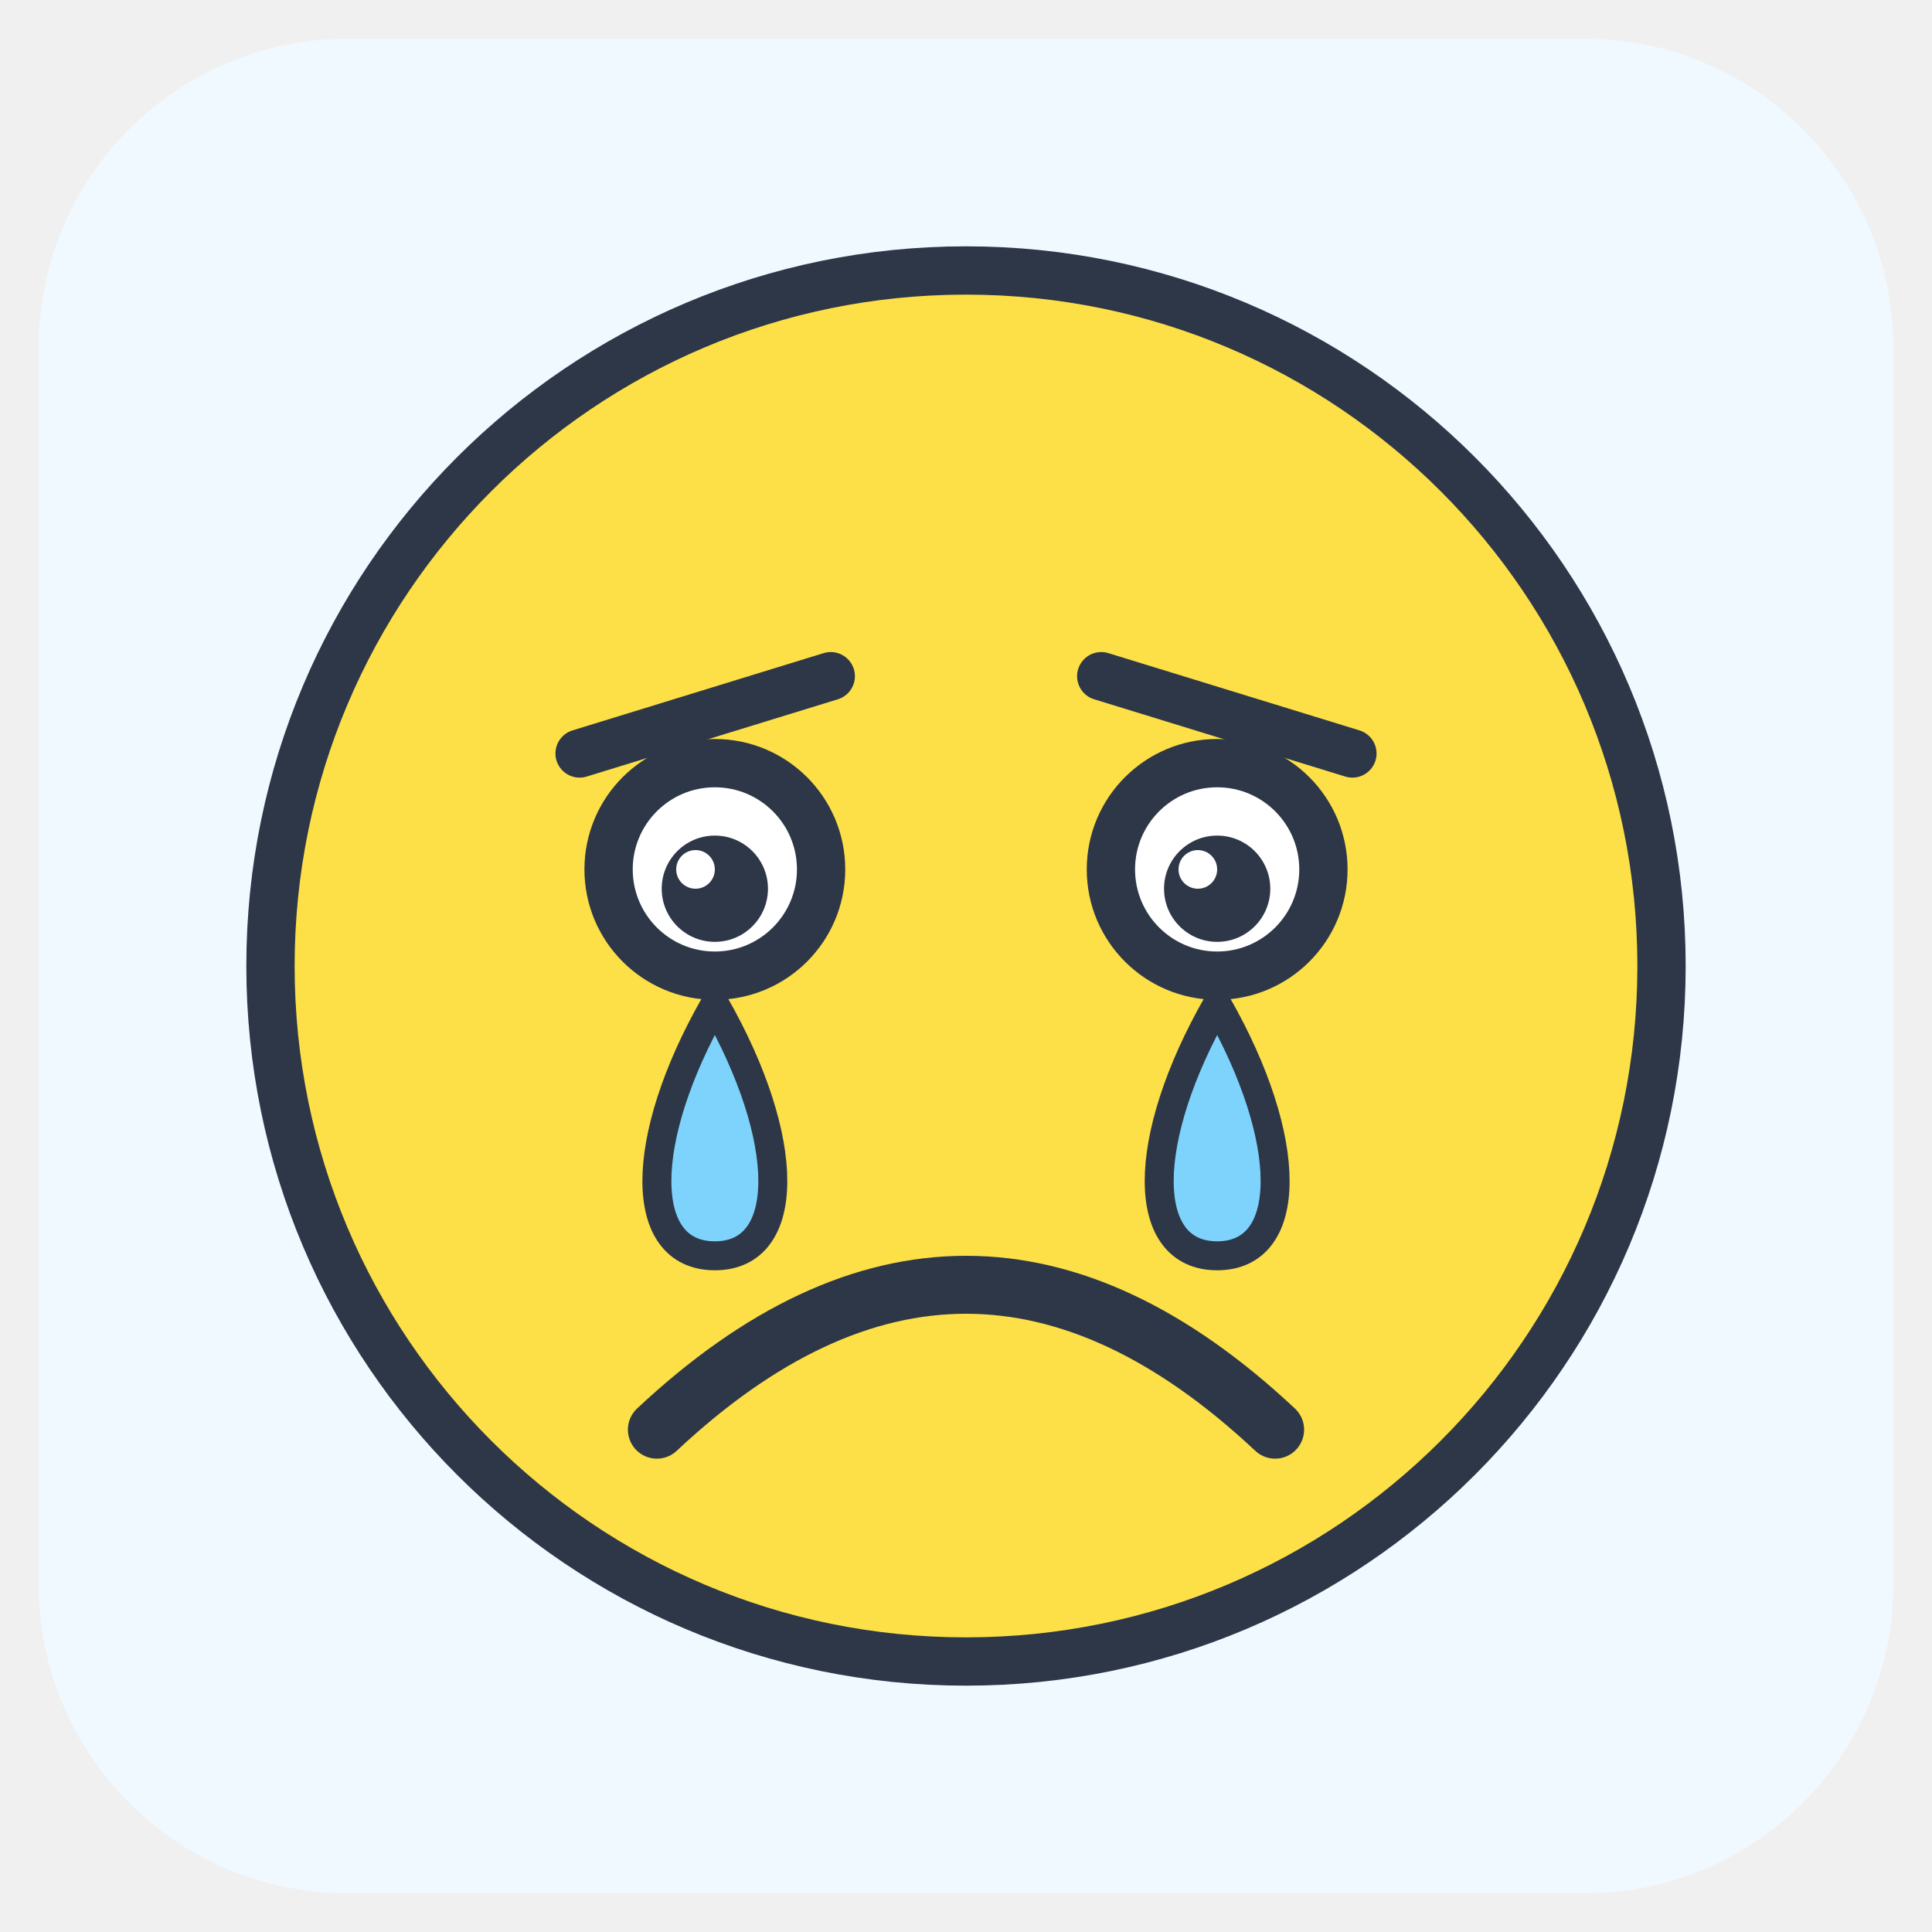
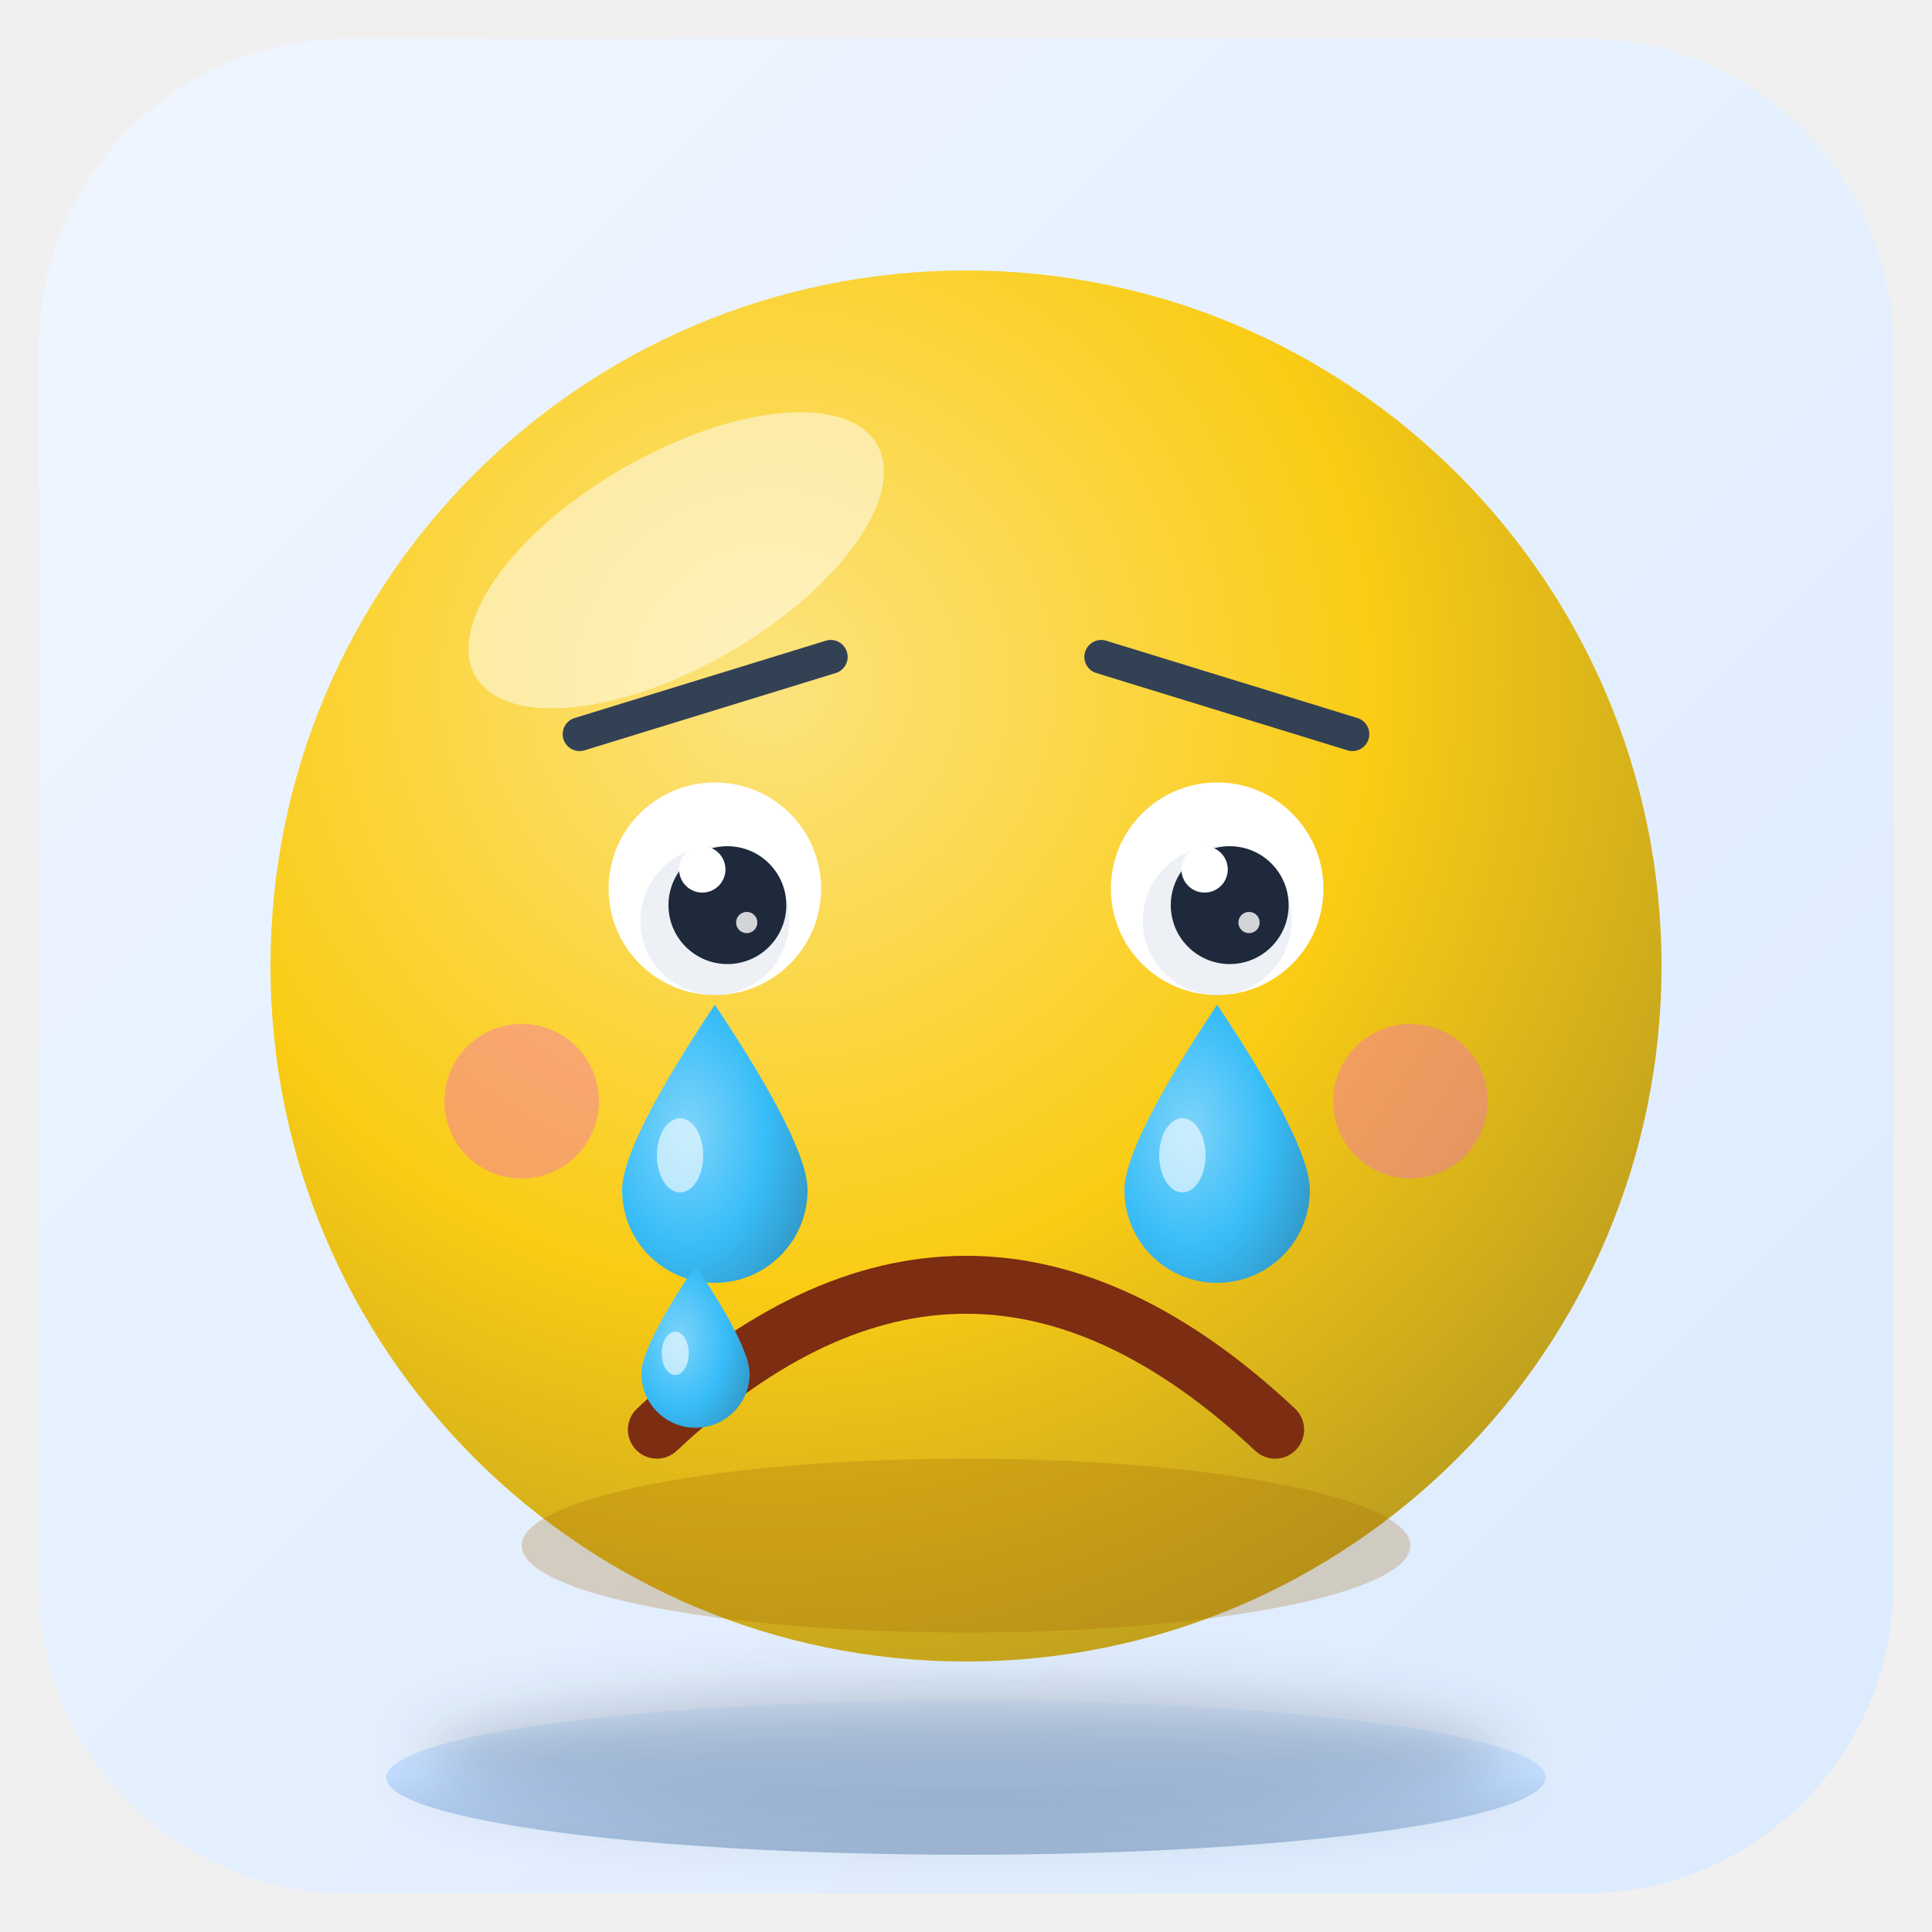
<svg xmlns="http://www.w3.org/2000/svg" viewBox="0 0 200 200" role="img" aria-label="עצוב">
-   <rect x="4" y="4" width="192" height="192" rx="32" fill="#F0F9FF" />
-   <g stroke="#2D3748" stroke-width="5" stroke-linejoin="round" stroke-linecap="round">
-     <circle cx="100" cy="100" r="72" fill="#FDE047" />
-     <path d="M68 148 Q100 118 132 148" fill="none" stroke-width="6" />
-     <circle cx="74" cy="90" r="11" fill="#fff" />
-     <circle cx="74" cy="92" r="5.5" fill="#2D3748" stroke="none" />
-     <circle cx="72" cy="90" r="2" fill="#fff" stroke="none" />
-     <circle cx="126" cy="90" r="11" fill="#fff" />
-     <circle cx="126" cy="92" r="5.5" fill="#2D3748" stroke="none" />
-     <circle cx="124" cy="90" r="2" fill="#fff" stroke="none" />
-     <path d="M60 78 L86 70 M140 78 L114 70" fill="none" />
-     <path d="M74 104 C66 118 66 130 74 130 C82 130 82 118 74 104 Z" fill="#7DD3FC" stroke-width="3" />
-     <path d="M126 104 C118 118 118 130 126 130 C134 130 134 118 126 104 Z" fill="#7DD3FC" stroke-width="3" />
+   <defs>
+     <linearGradient id="happy-sad-opposite-g0" x1="0" y1="0" x2="1" y2="1">
+       <stop offset="0" stop-color="#EFF6FF" />
+       <stop offset="1" stop-color="#DBEAFE" />
+     </linearGradient>
+     <linearGradient id="happy-sad-opposite-g1" x1="0" y1="0" x2="0" y2="1">
+       <stop offset="0" stop-color="#d9e9fe" />
+       <stop offset=".5" stop-color="#BFDBFE" />
+       <stop offset="1" stop-color="#9fb7d6" />
+     </linearGradient>
+     <radialGradient id="happy-sad-opposite-g2" cx="0.36" cy="0.3" r="0.78">
+       <stop offset="0" stop-color="#fce37e" />
+       <stop offset=".55" stop-color="#FACC15" />
+       <stop offset="1" stop-color="#b89b1f" />
+     </radialGradient>
+     <radialGradient id="happy-sad-opposite-g3" cx="0.35" cy="0.45" r="0.78">
+       <stop offset="0" stop-color="#7ed4fa" />
+       <stop offset=".55" stop-color="#38BDF8" />
+       <stop offset="1" stop-color="#3191be" />
+     </radialGradient>
+     <filter id="happy-sad-opposite-blur" x="-30%" y="-60%" width="160%" height="220%">
+       <feGaussianBlur stdDeviation="3" />
+     </filter>
+   </defs>
+   <rect x="4" y="4" width="192" height="192" rx="32" fill="url(#happy-sad-opposite-g0)" />
+   <ellipse cx="100" cy="184" rx="60" ry="8" fill="url(#happy-sad-opposite-g1)" />
+   <ellipse cx="100" cy="182" rx="56" ry="7" fill="#1E293B" opacity="0.22" filter="url(#happy-sad-opposite-blur)" />
+   <circle cx="100" cy="100" r="72" fill="url(#happy-sad-opposite-g2)" />
+   <ellipse cx="70" cy="58" rx="24" ry="11" fill="#fff" opacity="0.5" transform="rotate(-30 70 58)" />
+   <ellipse cx="100" cy="160" rx="46" ry="9" fill="#A16207" opacity="0.25" />
+   <path d="M68 148 Q100 118 132 148" fill="none" stroke="#7C2D12" stroke-width="6" stroke-linecap="round" stroke-linejoin="round" />
+   <circle cx="74" cy="92" r="11" fill="#fff" />
+   <circle cx="74" cy="95.3" r="7.7" fill="#CBD5E1" opacity=".35" />
+   <circle cx="75.3" cy="93.7" r="6.1" fill="#1E293B" />
+   <circle cx="72.7" cy="90" r="2.4" fill="#fff" />
+   <circle cx="77.3" cy="95.5" r="1.1" fill="#fff" opacity=".8" />
+   <circle cx="126" cy="92" r="11" fill="#fff" />
+   <circle cx="126" cy="95.3" r="7.7" fill="#CBD5E1" opacity=".35" />
+   <circle cx="127.3" cy="93.7" r="6.1" fill="#1E293B" />
+   <circle cx="124.7" cy="90" r="2.4" fill="#fff" />
+   <circle cx="129.3" cy="95.5" r="1.1" fill="#fff" opacity=".8" />
+   <path d="M60 76 L86 68 M140 76 L114 68" fill="none" stroke="#334155" stroke-width="3.5" stroke-linecap="round" stroke-linejoin="round" />
+   <g transform="translate(74 116) scale(1.2)">
+     <path d="M0 -10 Q8 2 8 6 A8 8 0 0 1 -8 6 Q-8 2 0 -10Z" fill="url(#happy-sad-opposite-g3)" />
+     <ellipse cx="-3" cy="3" rx="2" ry="3.2" fill="#fff" opacity=".6" />
  </g>
+   <g transform="translate(126 116) scale(1.2)">
+     <path d="M0 -10 Q8 2 8 6 A8 8 0 0 1 -8 6 Q-8 2 0 -10Z" fill="url(#happy-sad-opposite-g3)" />
+     <ellipse cx="-3" cy="3" rx="2" ry="3.2" fill="#fff" opacity=".6" />
+   </g>
+   <g transform="translate(72 138) scale(0.7)">
+     <path d="M0 -10 Q8 2 8 6 A8 8 0 0 1 -8 6 Q-8 2 0 -10Z" fill="url(#happy-sad-opposite-g3)" />
+     <ellipse cx="-3" cy="3" rx="2" ry="3.2" fill="#fff" opacity=".6" />
+   </g>
+   <circle cx="54" cy="114" r="8" fill="#F472B6" opacity=".45" />
+   <circle cx="146" cy="114" r="8" fill="#F472B6" opacity=".45" />
</svg>
